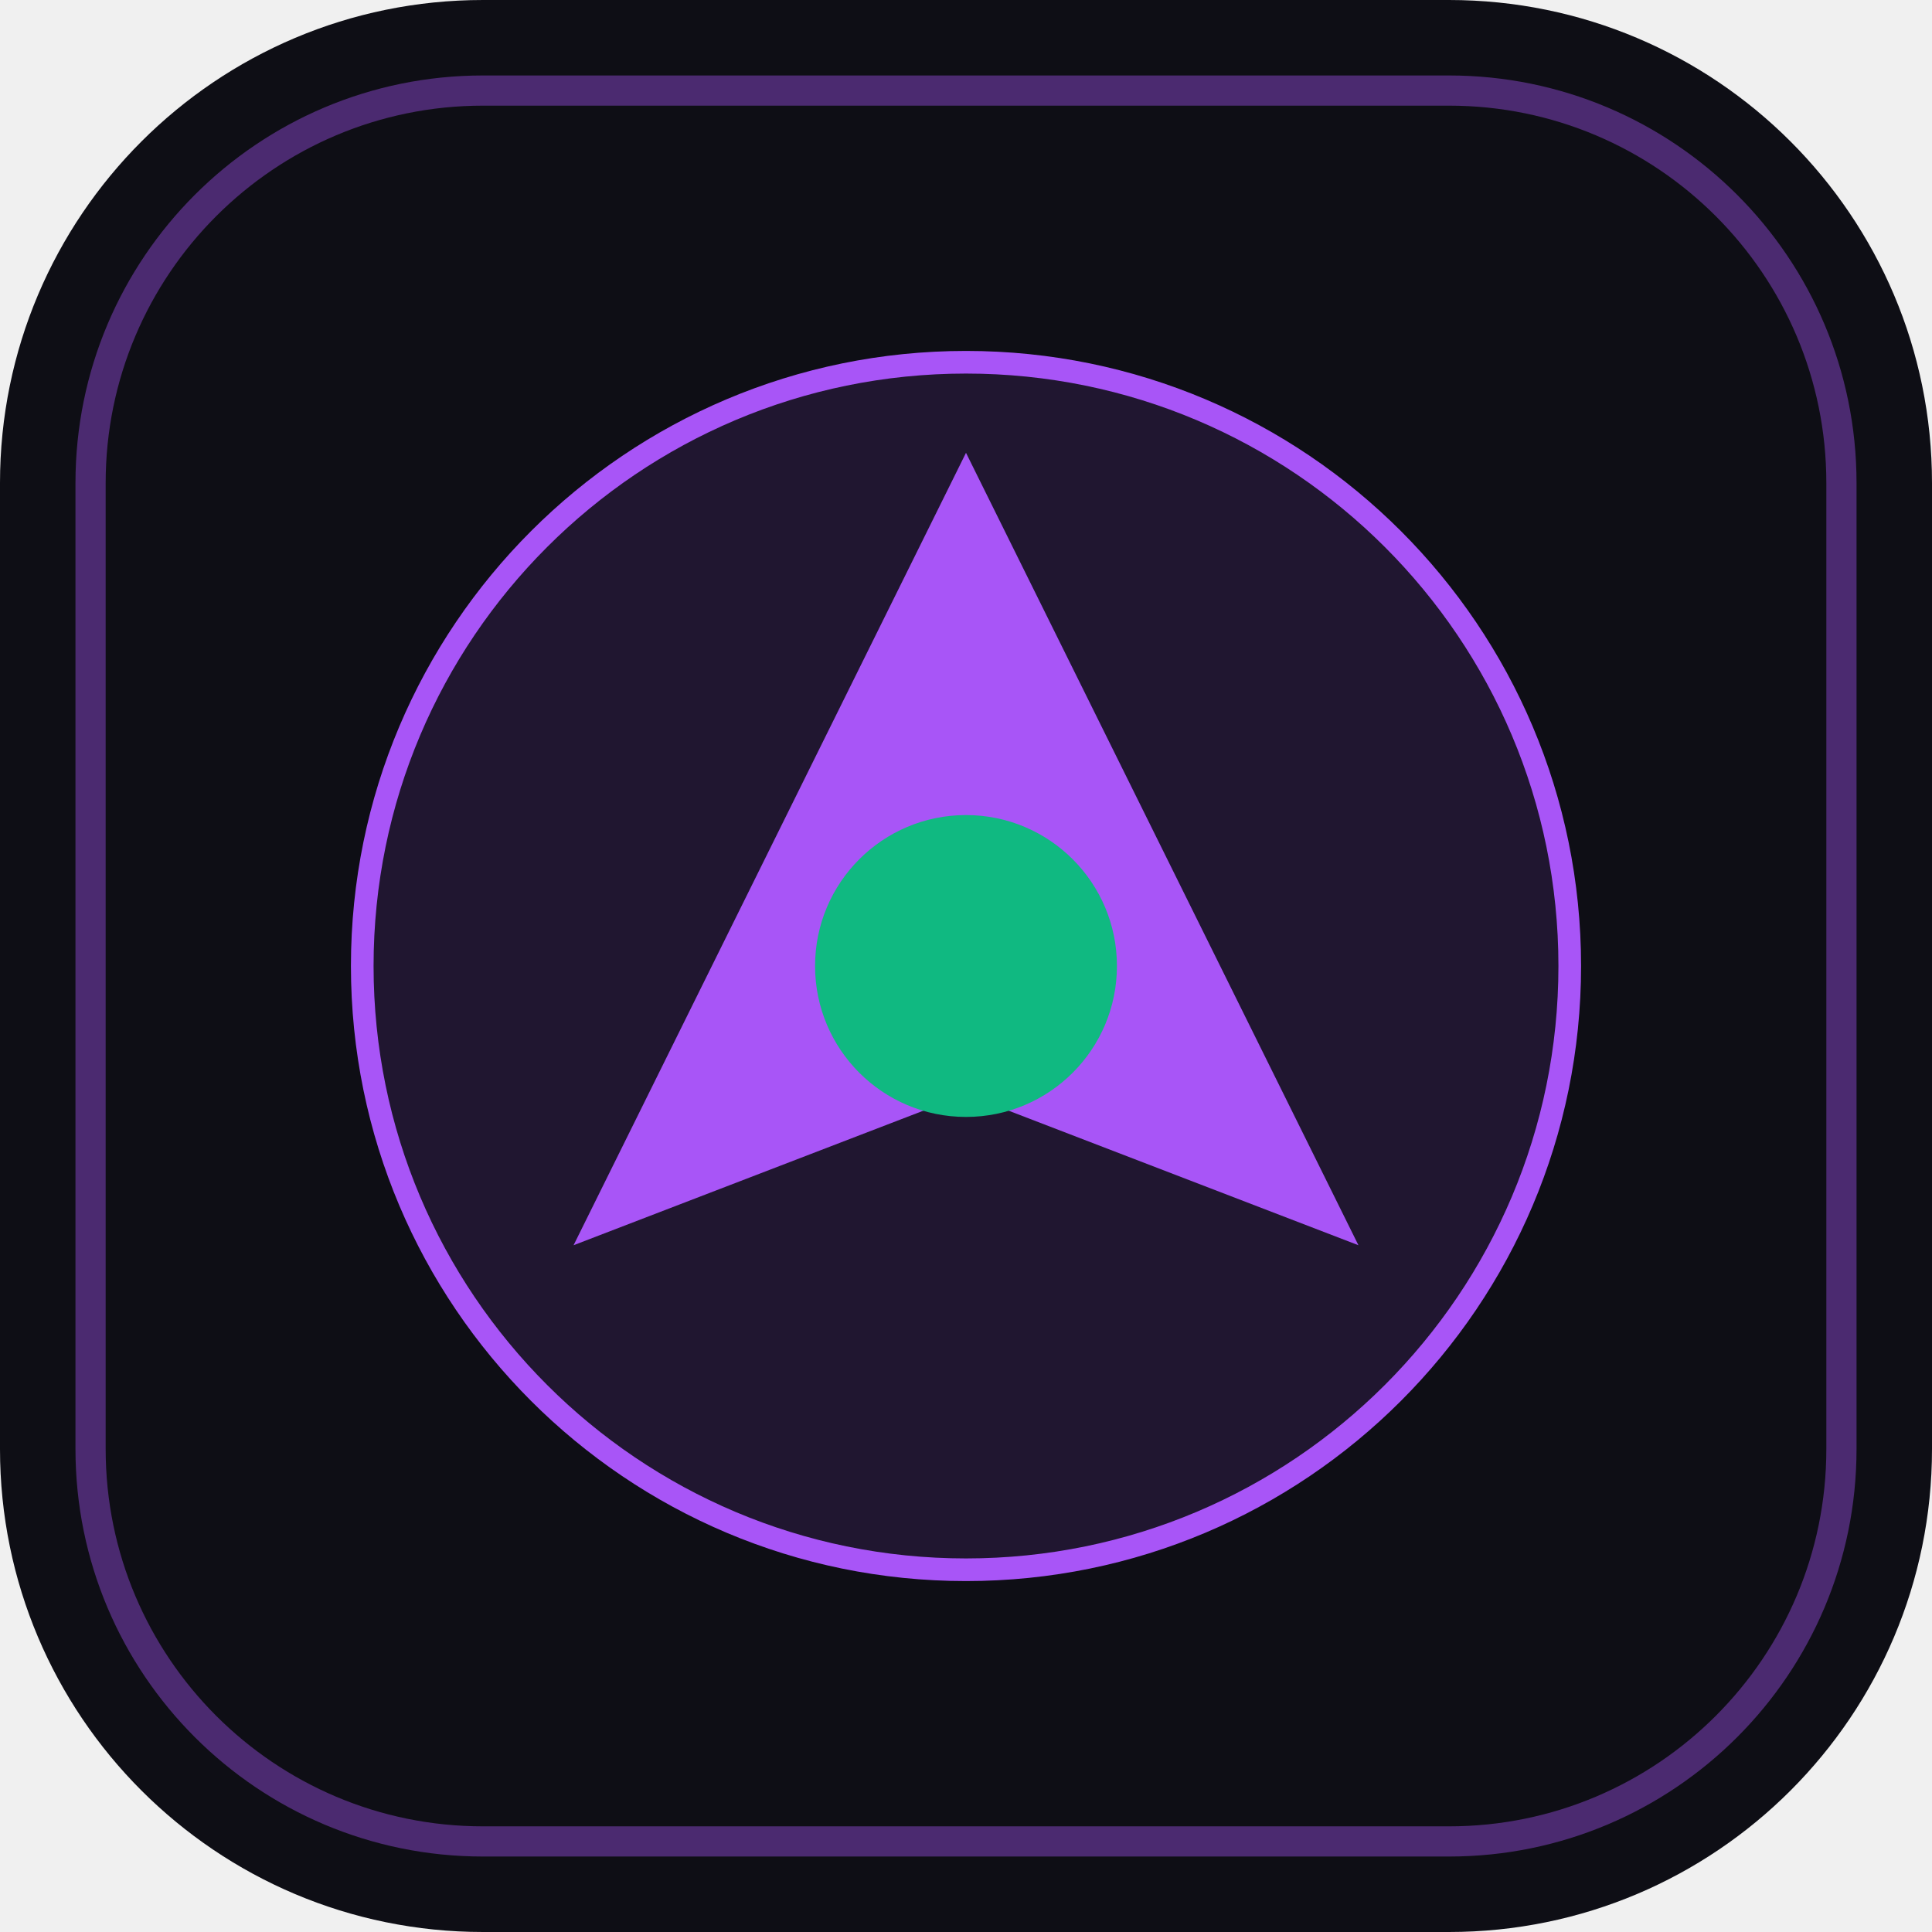
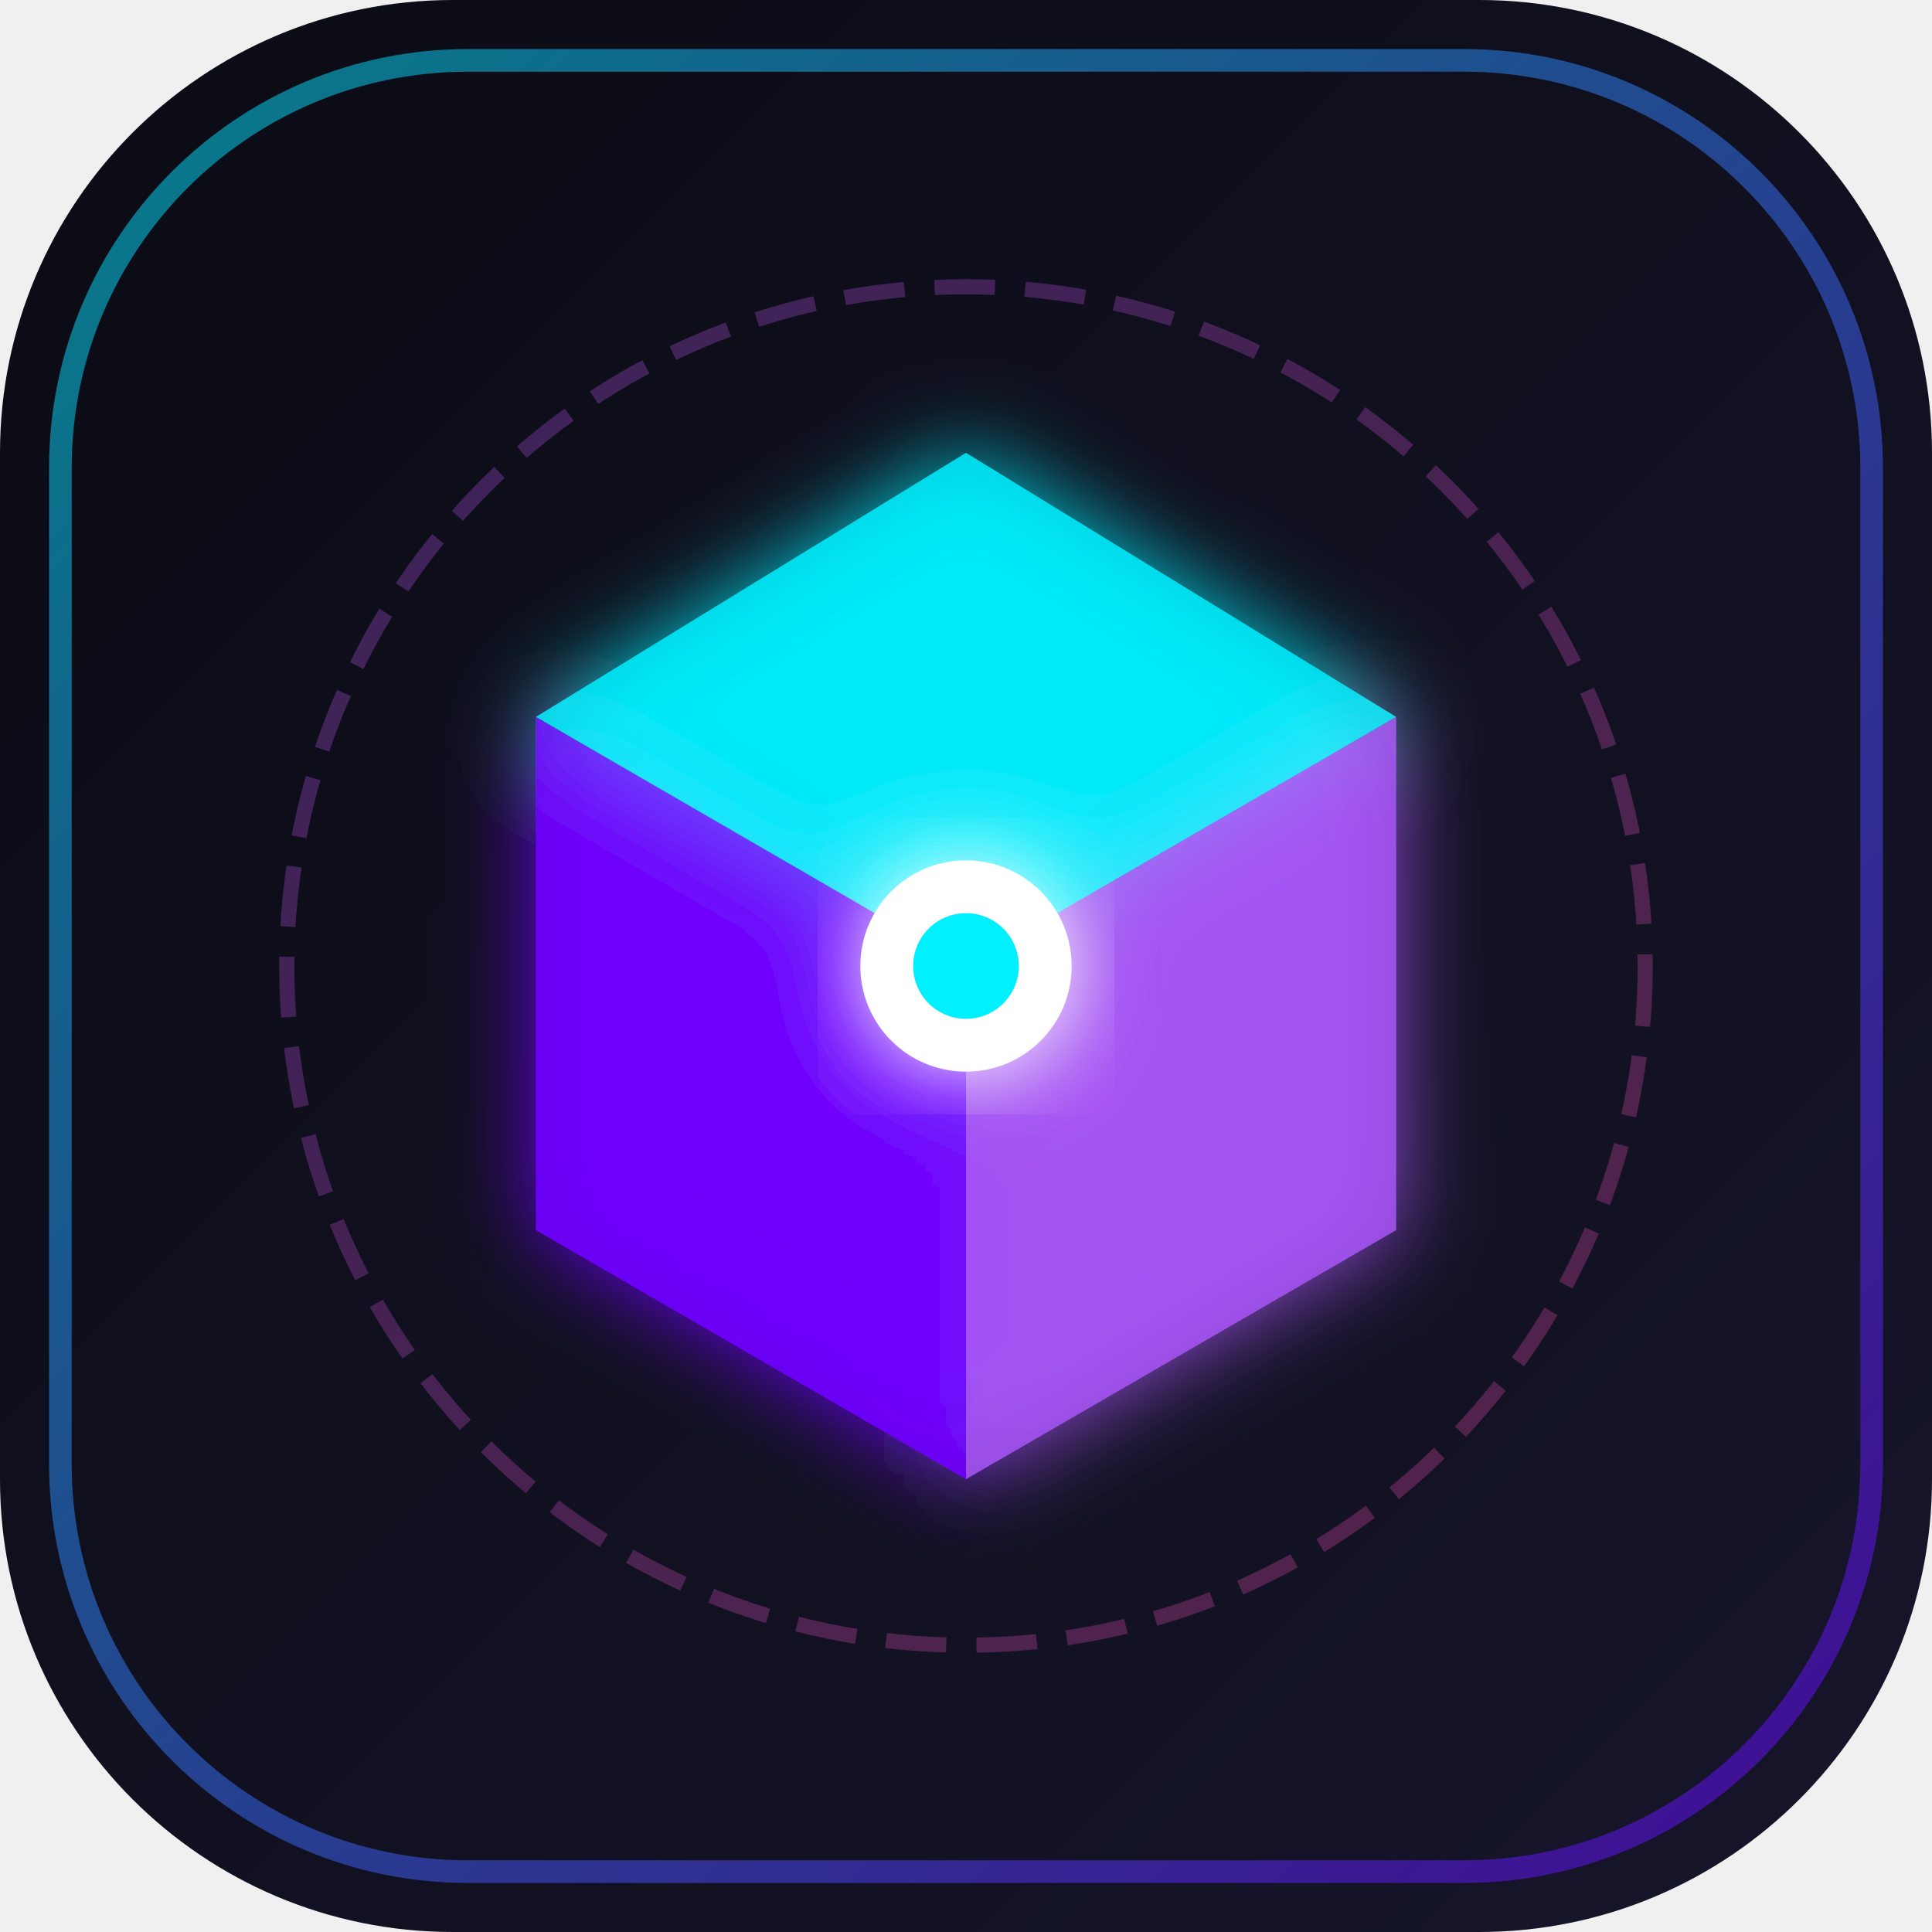
<svg xmlns="http://www.w3.org/2000/svg" viewBox="0 0 512 512" fill="none">
-   <rect width="512" height="512" rx="128" fill="#0e0e15" />
-   <rect x="24" y="24" width="464" height="464" rx="104" stroke="#a855f7" stroke-width="8" stroke-opacity="0.4" />
-   <circle cx="256" cy="256" r="160" fill="#a855f7" fill-opacity="0.12" stroke="#a855f7" stroke-width="6" />
-   <path d="M256 120 L360 330 L256 290 L152 330 Z" fill="#a855f7" />
-   <circle cx="256" cy="256" r="40" fill="#10b981" />
+   <defs>
+     <linearGradient id="bgGrad" x1="0%" y1="0%" x2="100%" y2="100%">
+       <stop offset="0%" stop-color="#0b0b14" />
+       <stop offset="100%" stop-color="#16152b" />
+     </linearGradient>
+     <linearGradient id="neonCyan" x1="0%" y1="0%" x2="100%" y2="100%">
+       <stop offset="0%" stop-color="#00f0ff" />
+       <stop offset="100%" stop-color="#7000ff" />
+     </linearGradient>
+     <linearGradient id="neonPurple" x1="0%" y1="0%" x2="100%" y2="100%">
+       <stop offset="0%" stop-color="#a855f7" />
+       <stop offset="100%" stop-color="#ec4899" />
+     </linearGradient>
+     <filter id="glow" x="-20%" y="-20%" width="140%" height="140%">
+       <feGaussianBlur stdDeviation="12" result="blur" />
+       <feComposite in="SourceGraphic" in2="blur" operator="over" />
+     </filter>
+   </defs>
+   <rect width="512" height="512" rx="120" fill="url(#bgGrad)" />
+   <rect x="16" y="16" width="480" height="480" rx="108" stroke="url(#neonCyan)" stroke-width="6" stroke-opacity="0.5" />
+   <circle cx="256" cy="256" r="180" stroke="url(#neonPurple)" stroke-width="4" stroke-opacity="0.3" stroke-dasharray="16 8" />
+   <g filter="url(#glow)">
+     <path d="M256 120 L370 190 L256 256 L142 190 Z" fill="#00f0ff" fill-opacity="0.85" />
+     <path d="M142 190 L256 256 L256 392 L142 326 Z" fill="#7000ff" fill-opacity="0.9" />
+     <path d="M256 256 L370 190 L370 326 L256 392 Z" fill="#a855f7" fill-opacity="0.85" />
+     <circle cx="256" cy="256" r="28" fill="#ffffff" filter="url(#glow)" />
+     <circle cx="256" cy="256" r="14" fill="#00f0ff" />
+   </g>
</svg>
